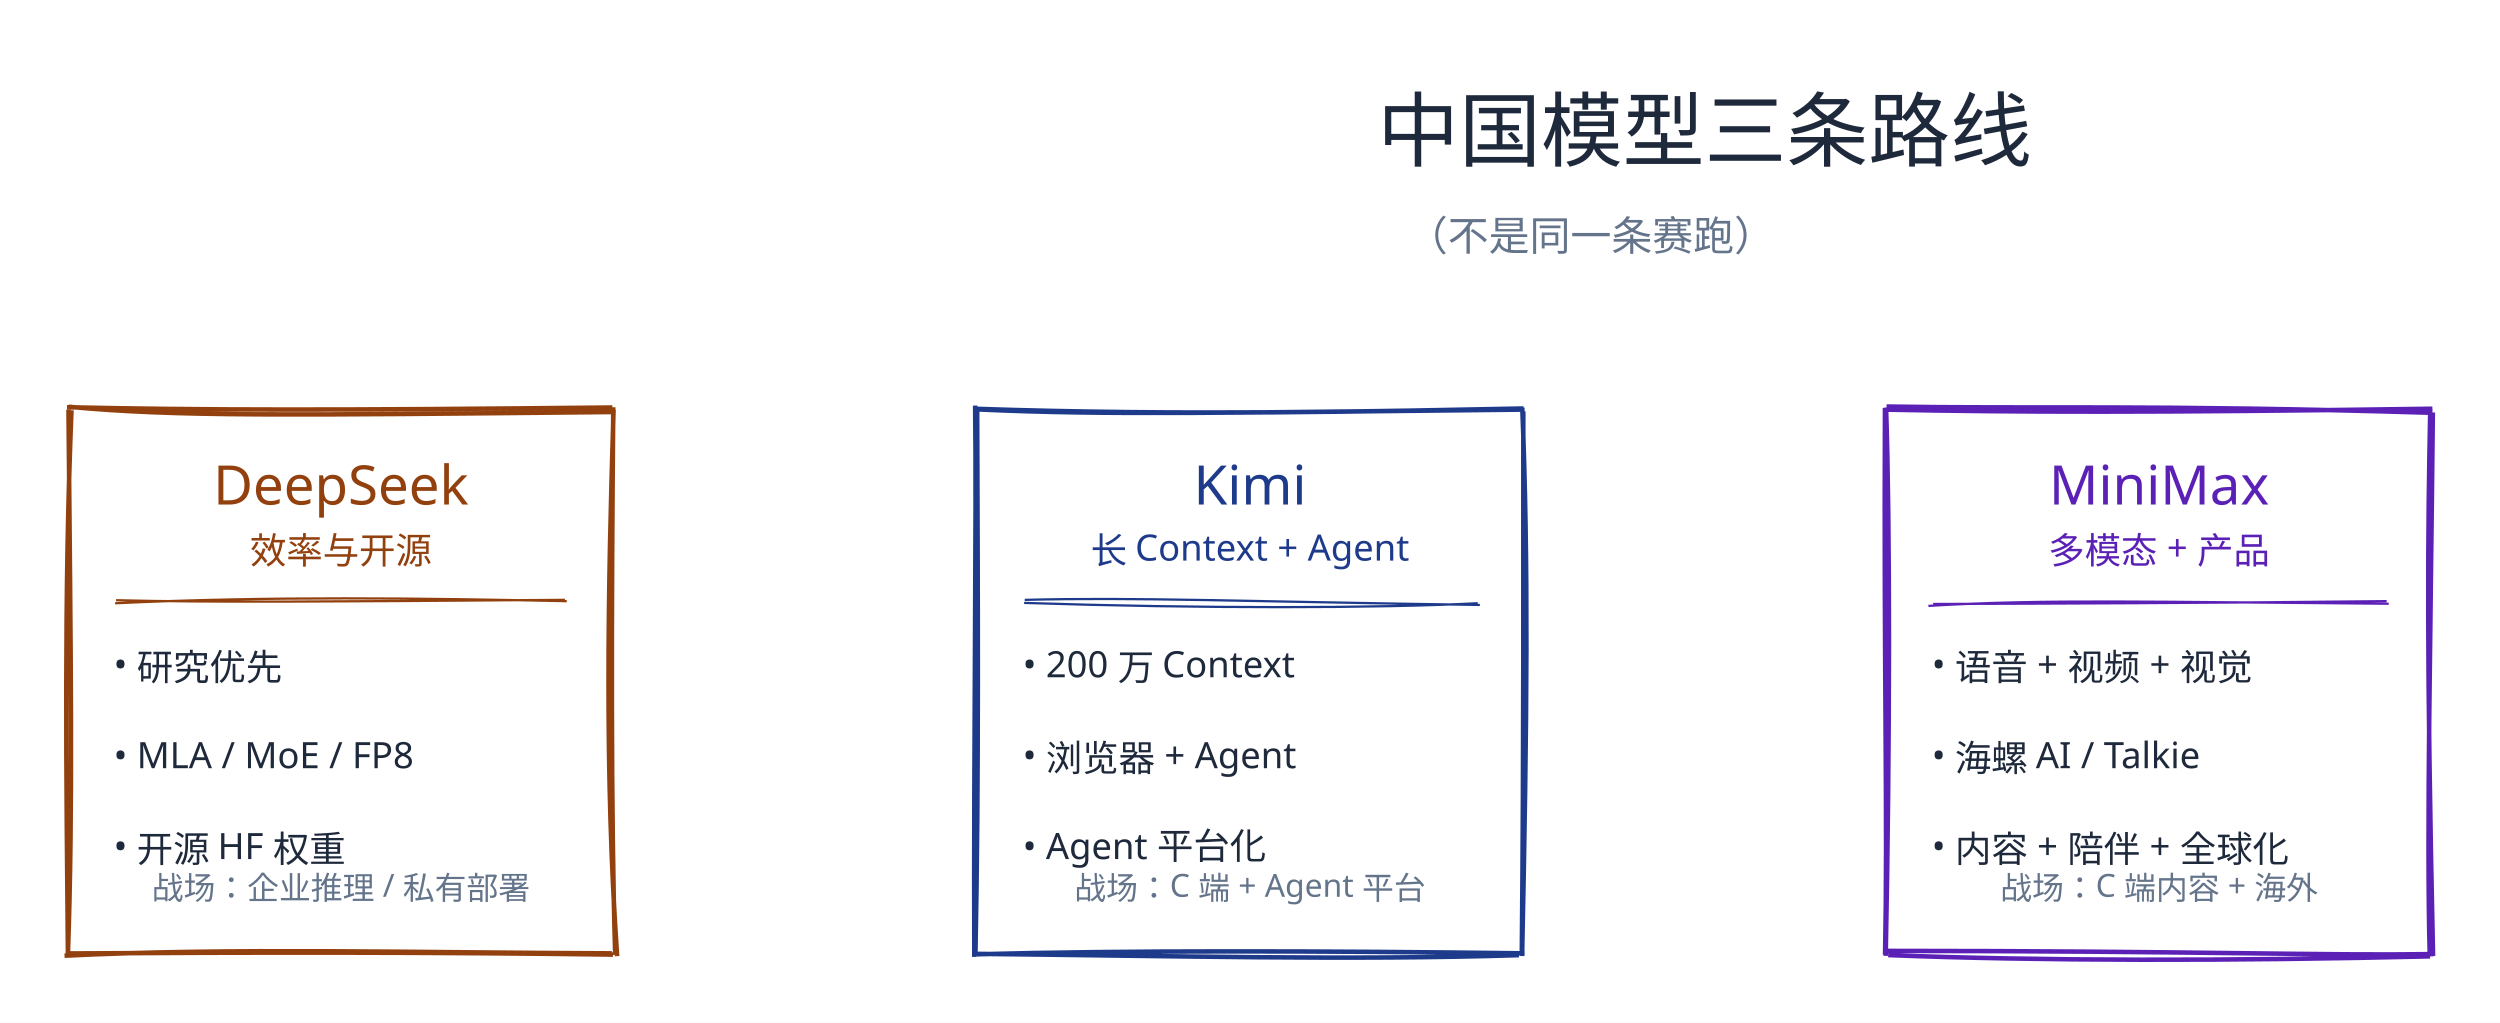
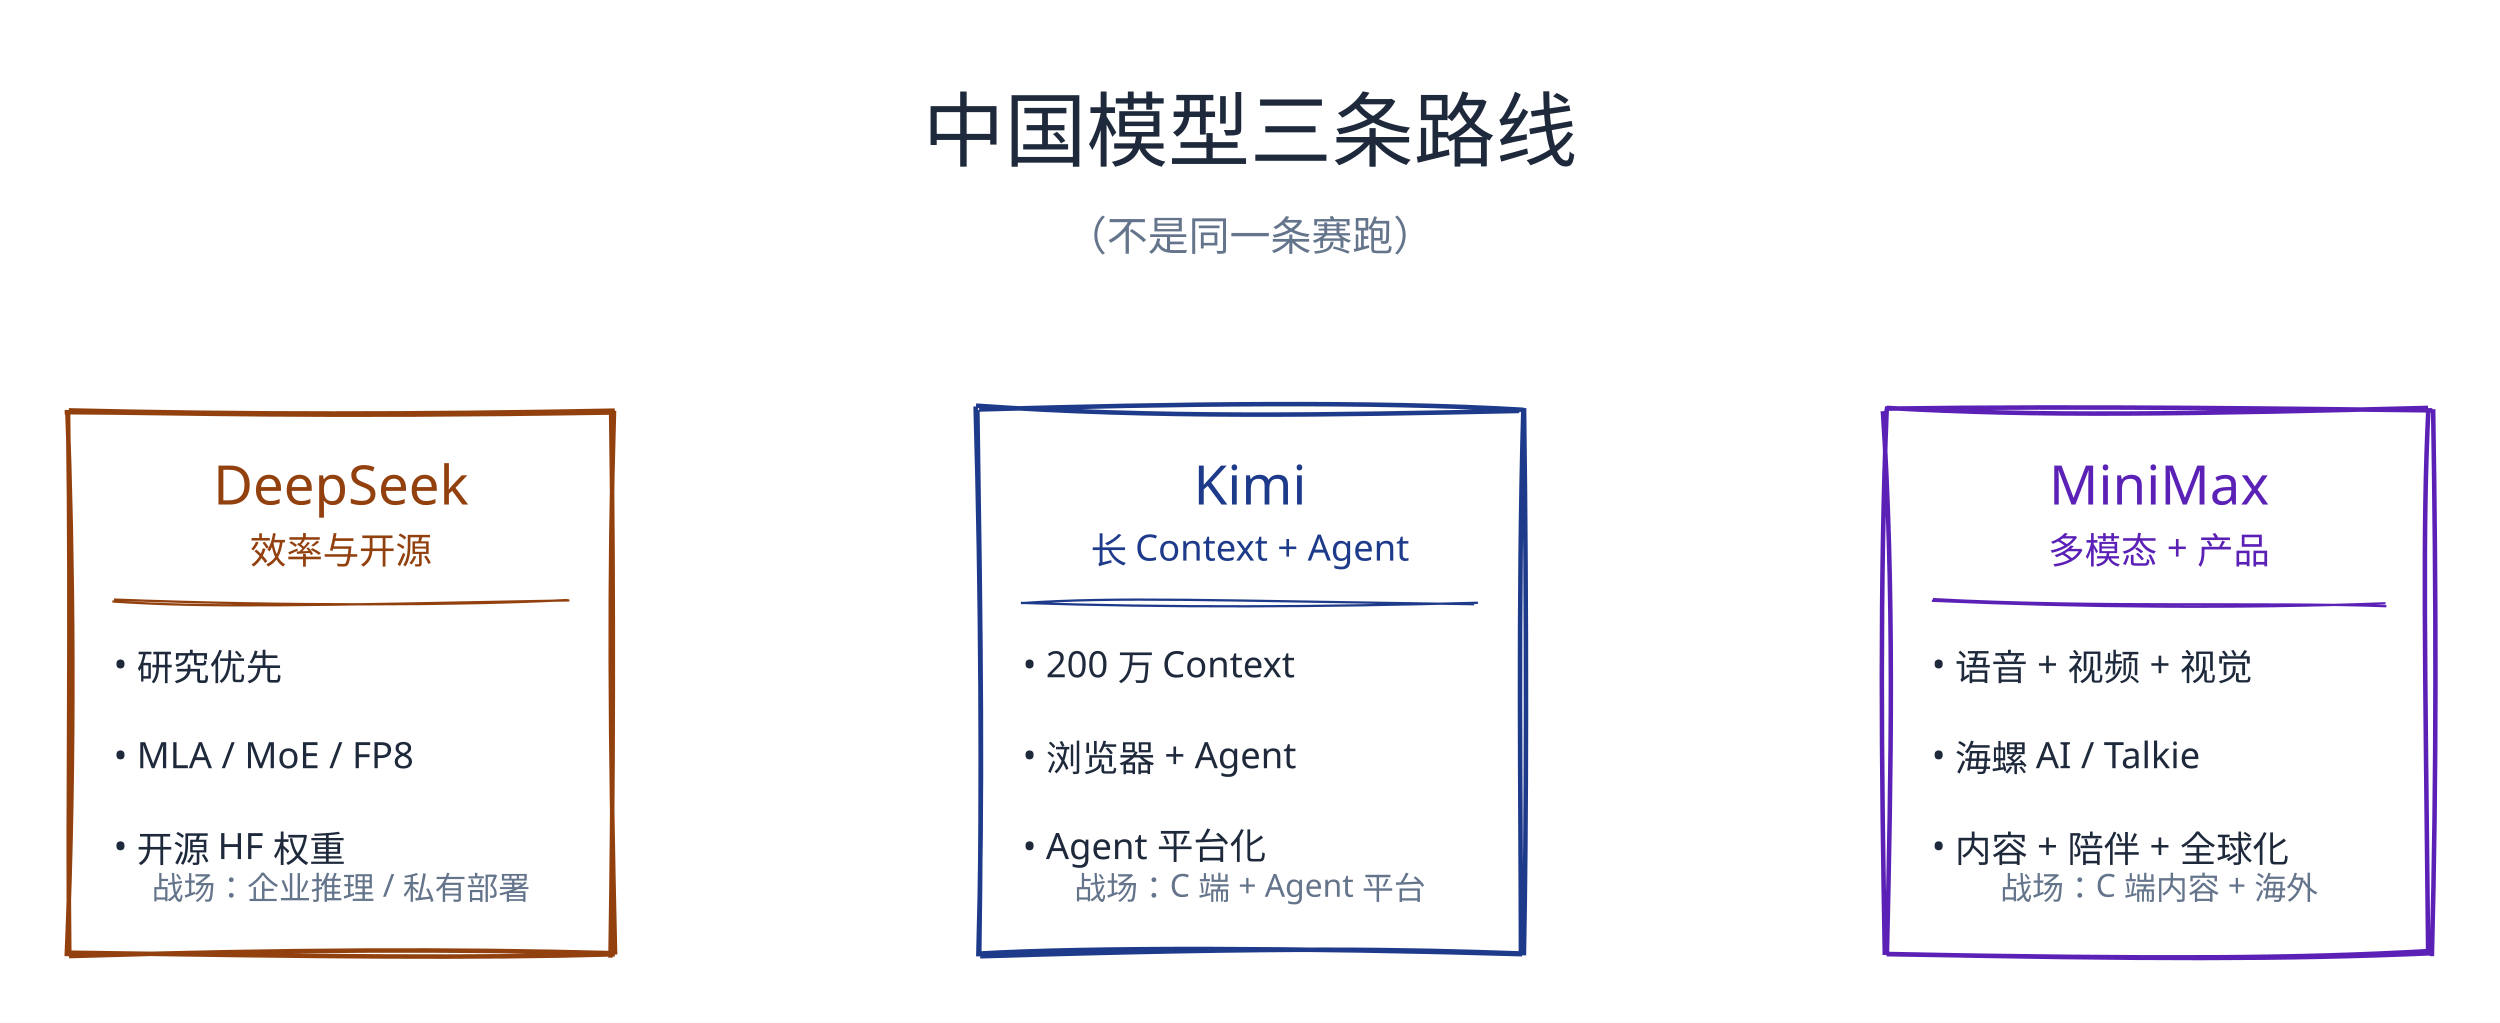
<svg xmlns="http://www.w3.org/2000/svg" width="1100" height="450" viewBox="0 0 1100 450">
  <rect width="100%" height="100%" fill="#ffffff" />
  <g>
-     <path d="M30.174 178.965 C77.373 183.374, 124.889 182.726, 270.112 181.284 M29.486 179.189 C88.454 180.479, 147.074 180.561, 269.424 179.297 M269.97 180.36 C267.519 259.635, 265.954 340.089, 271.548 420.707 M269.835 179.193 C269.024 269.24, 268.777 358.824, 270.692 420.14 M269.219 419.471 C185.282 419.204, 99.404 416.951, 28.391 420.511 M269.726 420.032 C191.688 418.948, 111.914 418.997, 30.299 419.515 M29.882 420.58 C29.183 341.768, 28.129 262.654, 31.451 180.521 M29.858 420.756 C32.198 353.687, 31.082 288.839, 30.134 180.28" stroke="#92400e" stroke-width="2" fill="none" />
+     <path d="M28.455 181.351 C82.177 181.596, 133.518 183.653, 270.686 181.482 M30.287 180.571 C106.337 182.409, 183.524 182.366, 270.486 180.691 M268.899 181.166 C270.118 264.405, 269.76 347.403, 268.614 421.374 M270.167 180.813 C267.961 252.889, 268.388 325.799, 270.638 419.995 M269.692 419.396 C198.584 417.564, 128.615 417.744, 30.384 420.674 M270.498 419.888 C207.132 421.678, 144.221 420.881, 29.354 419.178 M30.483 419.555 C29.622 352.973, 31.387 281.42, 29.943 180.964 M29.361 420.727 C33.25 330.195, 31.96 240.731, 29.64 180.553" stroke="#92400e" stroke-width="2" fill="none" />
  </g>
  <g>
-     <path d="M428.335 179.838 C520.146 183, 609.222 180.911, 670.336 179.731 M429.84 180.122 C487.272 182.829, 543.671 181.479, 670.268 180.226 M670.252 181.023 C670.198 251.525, 670.511 323.881, 669.592 419.538 M669.798 179.338 C672.522 247.745, 671.955 315.138, 669.728 420.657 M668.336 420.267 C593.839 422.611, 514.366 420.542, 430.271 419.701 M670.826 419.461 C581.413 418.375, 494.19 418.126, 429.694 419.891 M428.684 421.057 C428.349 324.905, 429.745 229.586, 429.06 178.448 M429.193 419.983 C430.748 340.807, 430.221 262.645, 429.948 179.959" stroke="#1e3a8a" stroke-width="2" fill="none" />
+     <path d="M429.44 178.488 C508.53 184.061, 585.269 182.625, 668.438 180.807 M430.801 180.172 C516.962 177.636, 604.027 176.392, 670.38 180.317 M670.28 179.651 C667.777 266.227, 669.184 355.295, 669.205 420.338 M670.581 179.563 C671.831 272.841, 671.633 365.437, 670.514 420.352 M668.714 419.509 C618.018 417.81, 570.32 416.481, 431.281 420.765 M669.706 419.842 C574.435 417.046, 479.802 416.654, 429.842 419.631 M430.887 418.673 C431.991 342.914, 431.692 264.486, 429.273 178.841 M430.463 420.817 C432.468 351.198, 431.607 283.115, 430.049 180.437" stroke="#1e3a8a" stroke-width="2" fill="none" />
  </g>
  <g>
-     <path d="M830.09 178.871 C891.66 179.933, 949.48 177.996, 1068.584 181.587 M829.662 180.247 C887.711 181.361, 944.365 181.62, 1070.249 179.842 M1070.452 181.472 C1069.567 273.57, 1067.596 365.929, 1069.087 420.146 M1069.314 179.929 C1068.219 234.76, 1067.624 287.943, 1070.549 420.617 M1070.756 419.804 C1021.208 420.515, 969.331 418.444, 829.63 418.389 M1069.239 420.796 C982.893 422.869, 896.334 422.857, 830.779 420.232 M829.43 420.109 C830.65 358.555, 828.838 299.522, 829.378 179.504 M829.718 420.58 C831.59 325.71, 831.607 230.756, 829.868 179.347" stroke="#5b21b6" stroke-width="2" fill="none" />
+     <path d="M830.11 179.469 C897.398 183.408, 962.355 182.17, 1068.356 179.478 M829.34 179.798 C920.002 178.555, 1010.559 179.883, 1070.183 180.571 M1068.5 179.723 C1065.914 232.17, 1066.984 285.386, 1068.393 419.813 M1070.578 180.052 C1071.901 260.538, 1072.149 339.958, 1070.033 420.718 M1069.852 418.395 C1011.307 421.813, 950.899 422.007, 830.086 419.836 M1070.643 419.386 C1005.829 422.244, 943.036 422.091, 830.197 419.746 M830.242 419.958 C832.151 338.664, 833.534 258.28, 828.455 180.903 M829.317 420.205 C827.783 336.574, 827.081 255.6, 830.156 179.943" stroke="#5b21b6" stroke-width="2" fill="none" />
  </g>
  <g>
-     <path d="M51.063 264.095 C94.862 265.128, 136.528 264.772, 248.574 263.93 M50.637 265.442 C118.082 262.247, 187.033 263.164, 249.381 264.523" stroke="#92400e" stroke-width="1" fill="none" />
+     <path d="M50.125 263.806 C125.901 266.723, 203.245 266.416, 249.696 264.004 M49.446 264.643 C91.498 267.525, 135.62 266.387, 250.545 264.177" stroke="#92400e" stroke-width="1" fill="none" />
  </g>
  <g>
-     <path d="M450.871 263.947 C499.24 262.685, 546.551 264.654, 651.134 266.177 M450.609 265.281 C527.667 267.809, 606.871 267.682, 650.205 265.418" stroke="#1e3a8a" stroke-width="1" fill="none" />
+     <path d="M449.382 265.368 C492.387 262.471, 533.068 264.268, 648.654 265.852 M449.177 265.266 C515.304 267.479, 581.111 267.114, 650.297 265.21" stroke="#1e3a8a" stroke-width="1" fill="none" />
  </g>
  <g>
-     <path d="M848.499 266.594 C899.285 263.508, 946.749 264.856, 1051.038 265.639 M850.56 265.749 C907.457 265.566, 963 265.433, 1050.122 264.499" stroke="#5b21b6" stroke-width="1" fill="none" />
+     <path d="M850.5 263.612 C924.54 267.55, 996.997 264.765, 1050.014 266.741 M850.031 264.334 C916.248 267.259, 983.769 267.909, 1049.624 265.439" stroke="#5b21b6" stroke-width="1" fill="none" />
  </g>
-   <text x="750" y="70.5" font-family="'Comic Sans MS', 'Marker Felt', sans-serif" font-size="36" fill="#1e293b" text-anchor="middle" dominant-baseline="alphabetic">中国模型三条路线</text>
-   <text x="700" y="110.25" font-family="'Comic Sans MS', 'Marker Felt', sans-serif" font-size="18" fill="#64748b" text-anchor="middle" dominant-baseline="alphabetic">（不是同一条赛跑）</text>
+   <text x="550" y="70.5" font-family="'Comic Sans MS', 'Marker Felt', sans-serif" font-size="36" fill="#1e293b" text-anchor="middle" dominant-baseline="alphabetic">中国模型三条路线</text>
+   <text x="550" y="110.25" font-family="'Comic Sans MS', 'Marker Felt', sans-serif" font-size="18" fill="#64748b" text-anchor="middle" dominant-baseline="alphabetic">（不是同一条赛跑）</text>
  <text x="150" y="222" font-family="'Comic Sans MS', 'Marker Felt', sans-serif" font-size="24" fill="#92400e" text-anchor="middle" dominant-baseline="alphabetic">DeepSeek</text>
  <text x="150" y="248" font-family="'Comic Sans MS', 'Marker Felt', sans-serif" font-size="16" fill="#92400e" text-anchor="middle" dominant-baseline="alphabetic">效率与开源</text>
  <text x="50" y="298" font-family="'Comic Sans MS', 'Marker Felt', sans-serif" font-size="16" fill="#1e293b" text-anchor="start" dominant-baseline="alphabetic">• 研究优先</text>
  <text x="50" y="338" font-family="'Comic Sans MS', 'Marker Felt', sans-serif" font-size="16" fill="#1e293b" text-anchor="start" dominant-baseline="alphabetic">• MLA / MoE / FP8</text>
  <text x="50" y="378" font-family="'Comic Sans MS', 'Marker Felt', sans-serif" font-size="16" fill="#1e293b" text-anchor="start" dominant-baseline="alphabetic">• 开源 HF 权重</text>
  <text x="150" y="395.75" font-family="'Comic Sans MS', 'Marker Felt', sans-serif" font-size="14" fill="#64748b" text-anchor="middle" dominant-baseline="alphabetic">战场：企业推理 / 私有部署</text>
  <text x="550" y="222" font-family="'Comic Sans MS', 'Marker Felt', sans-serif" font-size="24" fill="#1e3a8a" text-anchor="middle" dominant-baseline="alphabetic">Kimi</text>
  <text x="550" y="248" font-family="'Comic Sans MS', 'Marker Felt', sans-serif" font-size="16" fill="#1e3a8a" text-anchor="middle" dominant-baseline="alphabetic">长 Context + Agent</text>
  <text x="450" y="298" font-family="'Comic Sans MS', 'Marker Felt', sans-serif" font-size="16" fill="#1e293b" text-anchor="start" dominant-baseline="alphabetic">• 200 万 Context</text>
  <text x="450" y="338" font-family="'Comic Sans MS', 'Marker Felt', sans-serif" font-size="16" fill="#1e293b" text-anchor="start" dominant-baseline="alphabetic">• 浏览器 + Agent</text>
  <text x="450" y="378" font-family="'Comic Sans MS', 'Marker Felt', sans-serif" font-size="16" fill="#1e293b" text-anchor="start" dominant-baseline="alphabetic">• Agent 平台化</text>
  <text x="550" y="395.75" font-family="'Comic Sans MS', 'Marker Felt', sans-serif" font-size="14" fill="#64748b" text-anchor="middle" dominant-baseline="alphabetic">战场：C 端 + Agent 平台</text>
  <text x="950" y="222" font-family="'Comic Sans MS', 'Marker Felt', sans-serif" font-size="24" fill="#5b21b6" text-anchor="middle" dominant-baseline="alphabetic">MiniMax</text>
  <text x="950" y="248" font-family="'Comic Sans MS', 'Marker Felt', sans-serif" font-size="16" fill="#5b21b6" text-anchor="middle" dominant-baseline="alphabetic">多模态 + 产品</text>
  <text x="850" y="298" font-family="'Comic Sans MS', 'Marker Felt', sans-serif" font-size="16" fill="#1e293b" text-anchor="start" dominant-baseline="alphabetic">• 语音 + 视频 + 视觉</text>
  <text x="850" y="338" font-family="'Comic Sans MS', 'Marker Felt', sans-serif" font-size="16" fill="#1e293b" text-anchor="start" dominant-baseline="alphabetic">• 海螺 AI / Talkie</text>
  <text x="850" y="378" font-family="'Comic Sans MS', 'Marker Felt', sans-serif" font-size="16" fill="#1e293b" text-anchor="start" dominant-baseline="alphabetic">• 内容 + 陪伴 + 全球化</text>
  <text x="950" y="395.75" font-family="'Comic Sans MS', 'Marker Felt', sans-serif" font-size="14" fill="#64748b" text-anchor="middle" dominant-baseline="alphabetic">战场：C 端内容 + 海外</text>
</svg>
